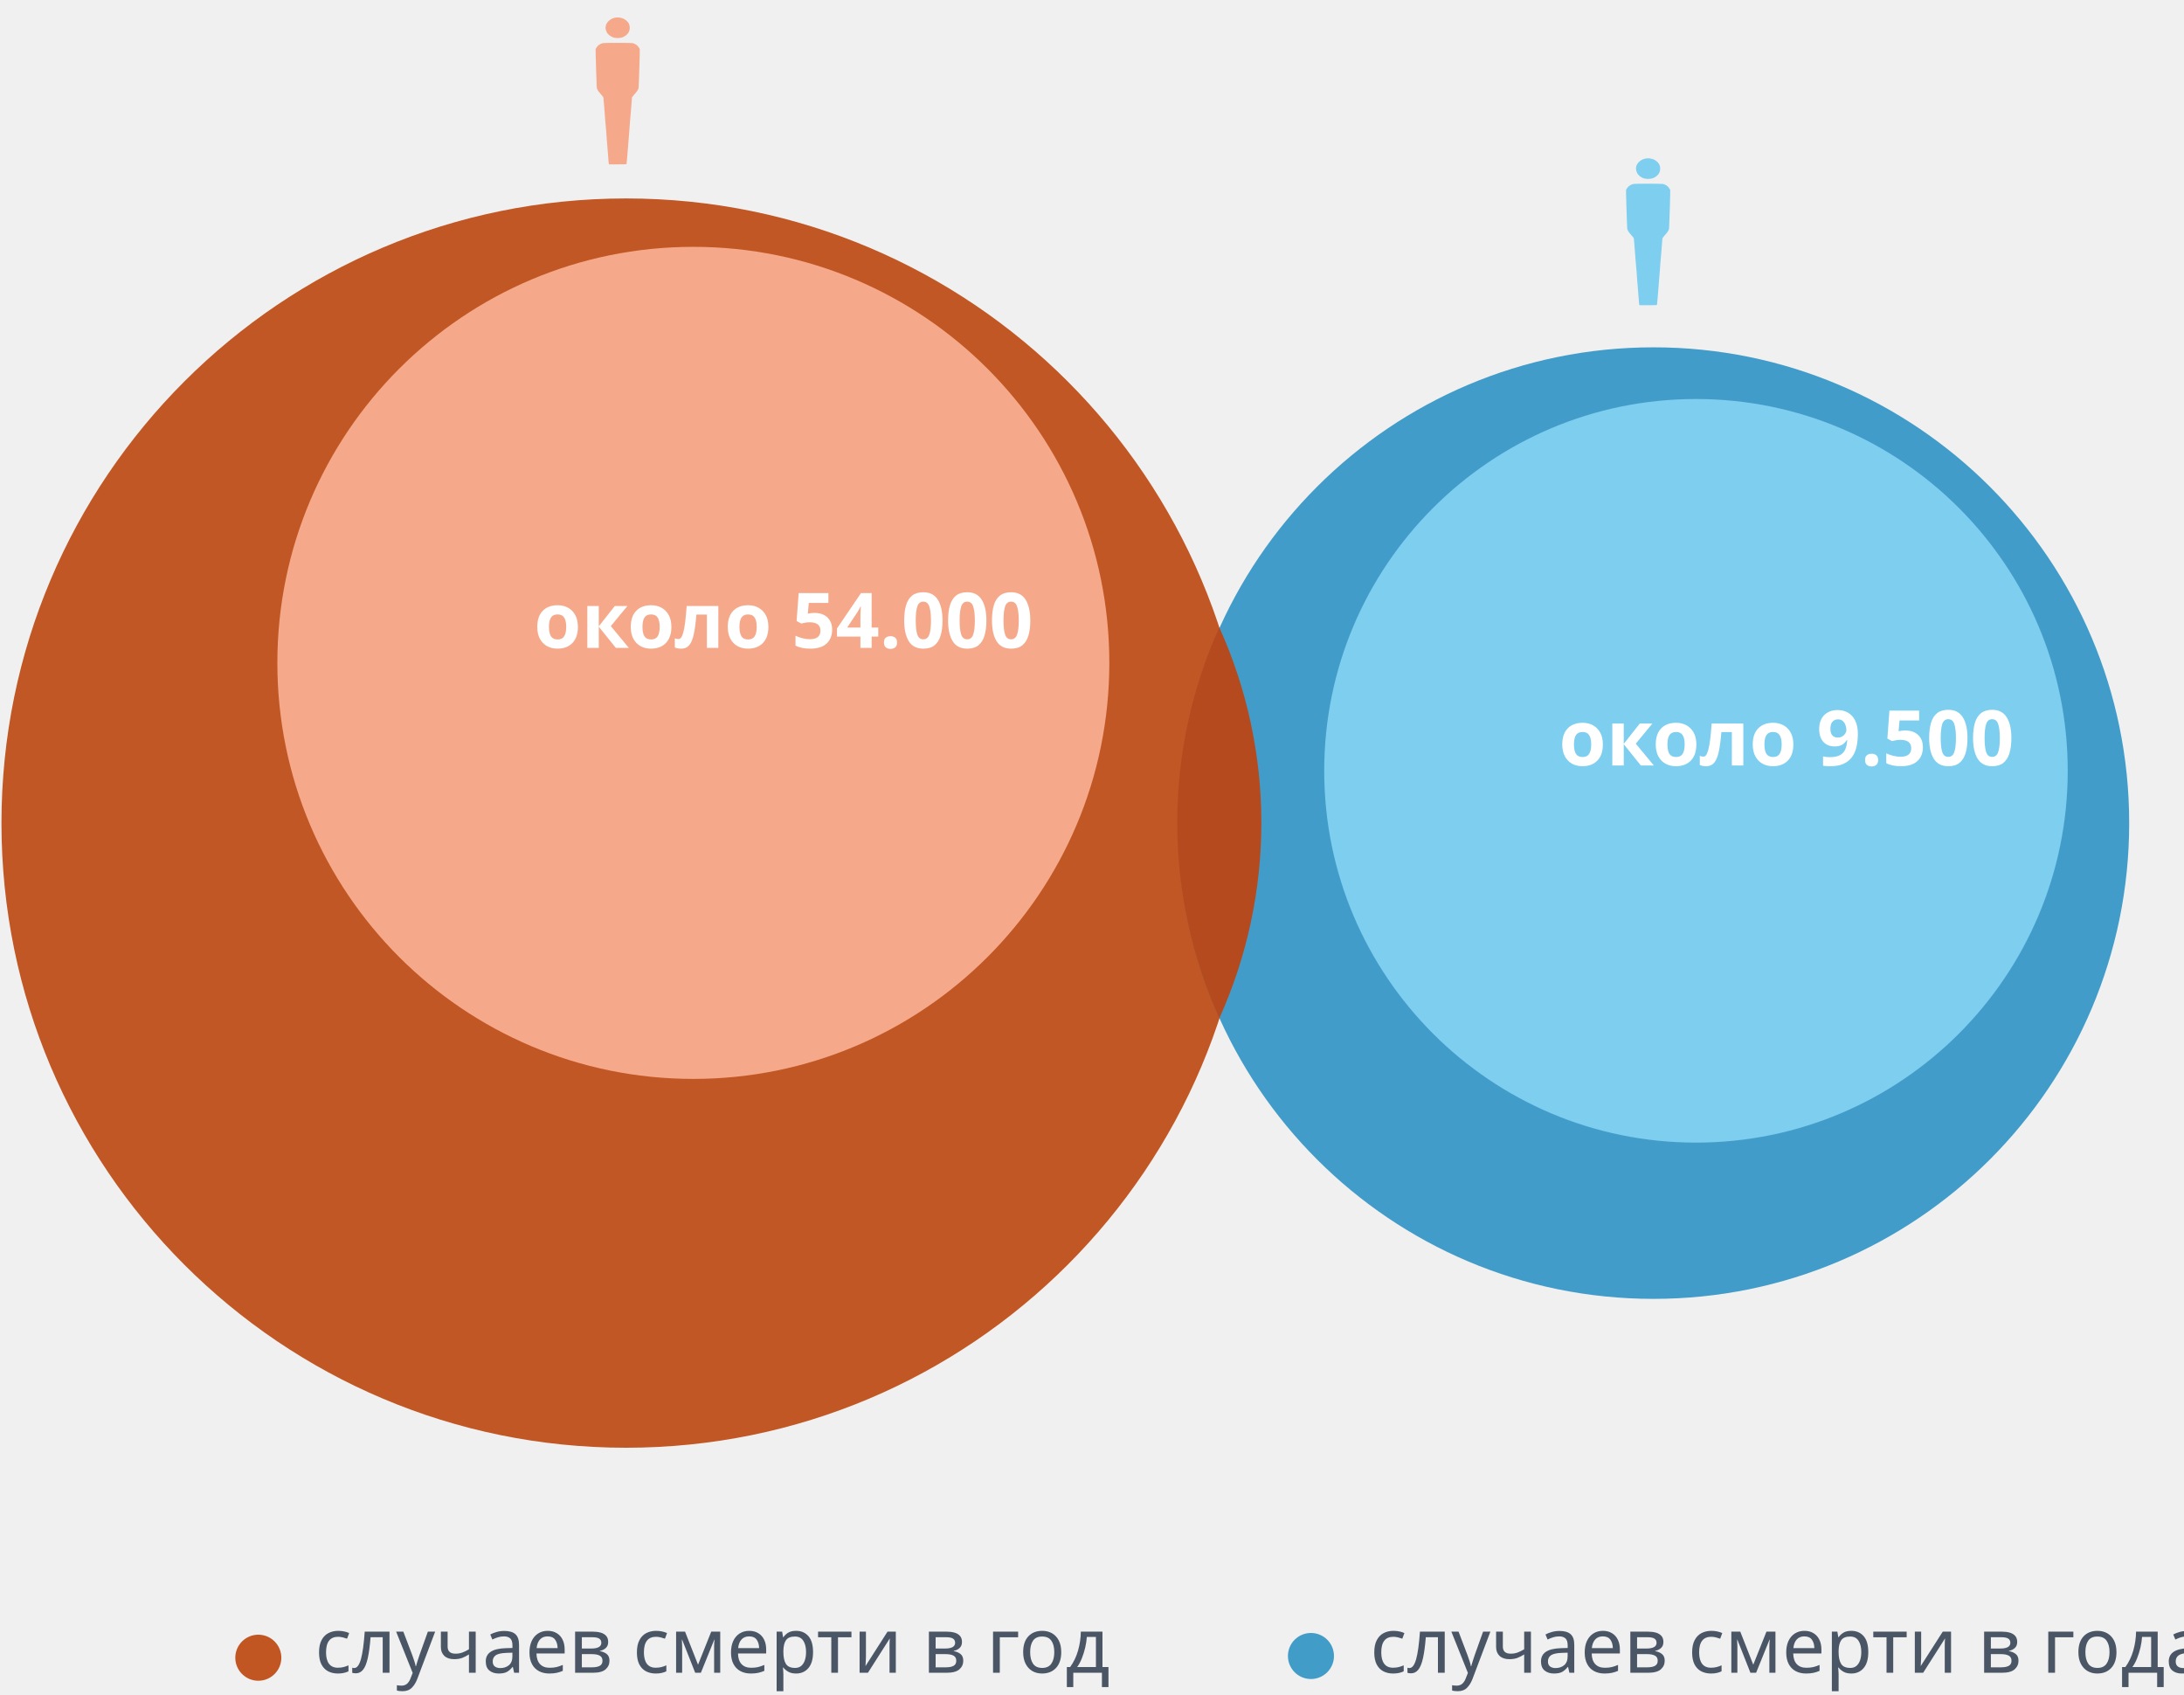
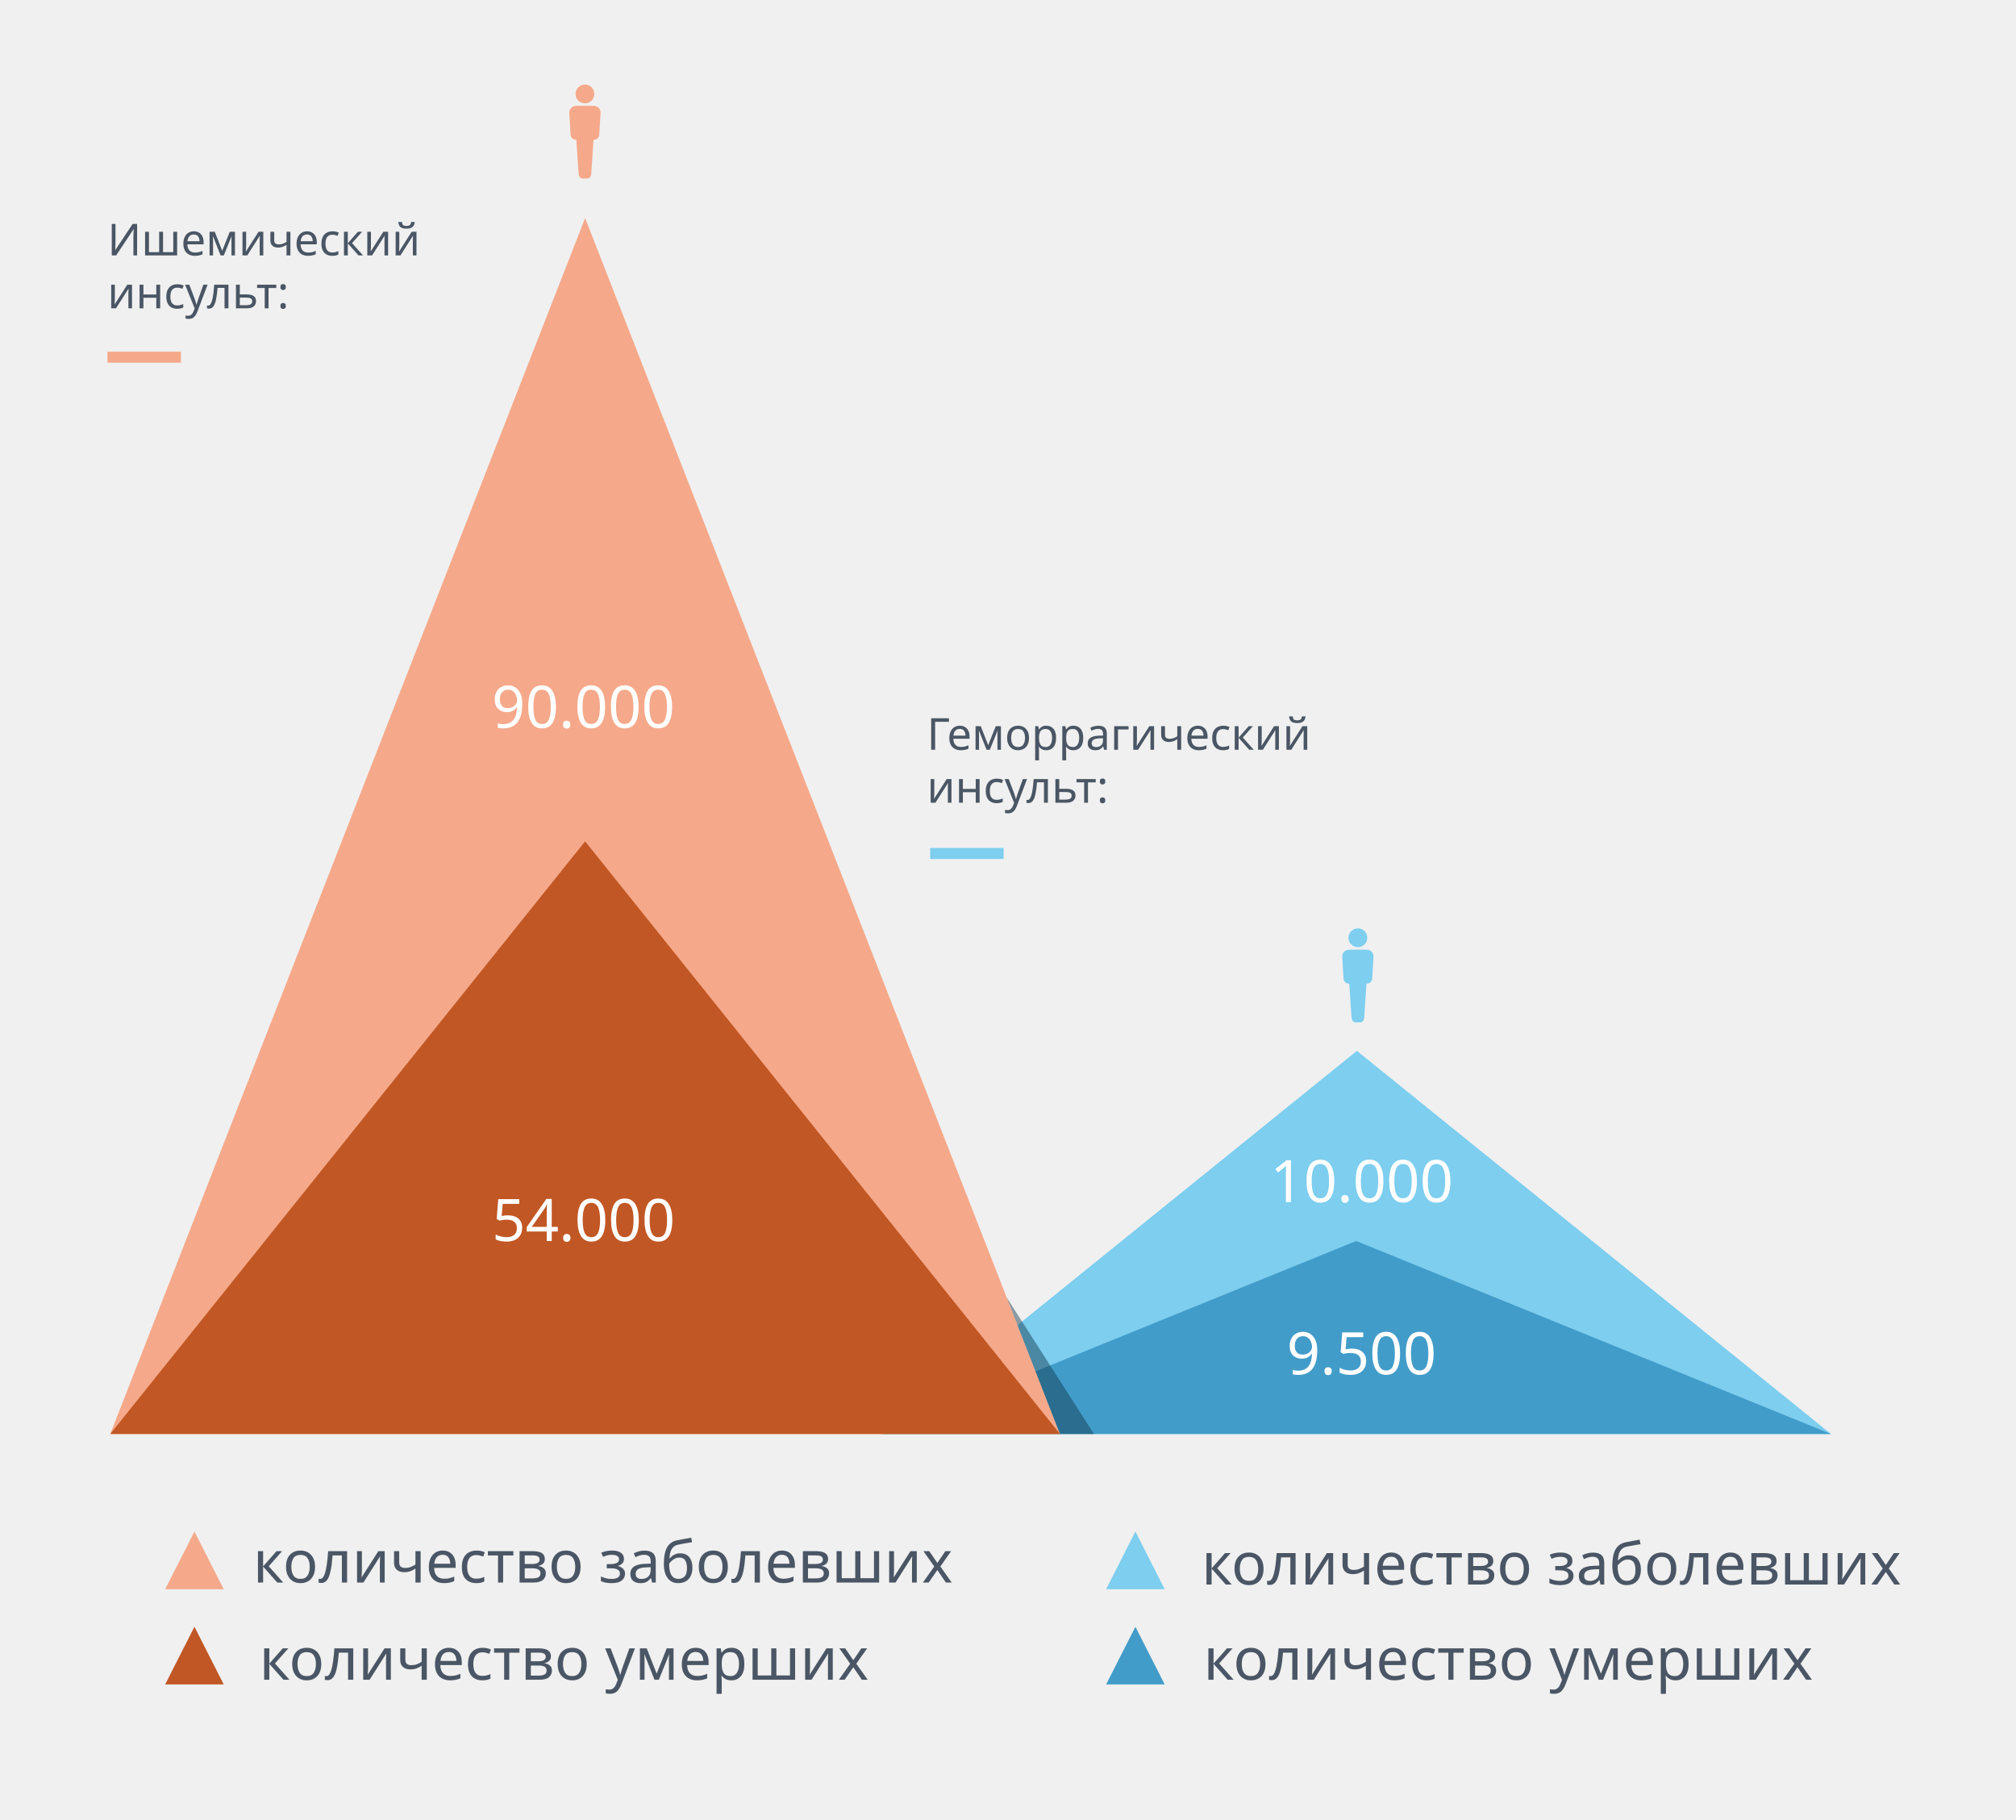
- <svg xmlns="http://www.w3.org/2000/svg" viewBox="0 0 683 530">
-   <circle cx="195.779" cy="257.374" r="195.32" style="fill:#c15724" id="svg_4" class="" />
-   <path d="M346.919,207.284 A130.09,130.09 0 1 1 216.869,77.184 A130.09,130.09 0 0 1 346.919,207.284 z" style="fill:#f5a98a" id="svg_5" class="" />
-   <circle cx="517.089" cy="257.374" r="148.77" style="fill:#429cc9" id="svg_6" class="" />
-   <circle cx="530.379" cy="241.024" r="116.26" style="fill:#7dceef" id="svg_7" class="" />
-   <path d="M381.309,318.434 a148.65,148.65 0 0 0 0,-122.28 a148.66,148.66 0 0 0 0,122.28 z" style="fill:#b54a1f" id="svg_8" class="" />
-   <g transform="translate(20,75) scale(0.0082,-0.007) " fill="rgb(245, 169, 138)" stroke="none" id="svg_1" class="">
-     <path d="M21007.875,9921.518 c-60.855,-16.959 -127.695,-46.888 -127.695,-56.864 c0,-3.99 -5.986,-7.981 -12.969,-7.981 c-17.957,0 -136.674,-118.716 -136.674,-136.674 c0,-6.983 -3.99,-12.969 -8.979,-12.969 c-4.988,0 -11.971,-12.969 -15.962,-29.929 c-3.99,-15.962 -10.974,-29.929 -14.964,-29.929 c-4.988,0 -11.971,-16.959 -14.964,-36.912 c-3.99,-20.95 -10.974,-59.857 -16.959,-87.79 c-7.981,-38.907 -5.986,-66.84 5.986,-128.693 c17.957,-85.795 59.857,-183.562 81.805,-192.54 c7.981,-2.993 13.967,-8.979 13.967,-13.967 c0,-11.971 67.838,-78.812 79.809,-78.812 c5.986,0 9.976,-3.99 9.976,-8.979 c0,-3.99 29.929,-22.945 65.843,-40.902 c122.707,-59.857 284.321,-59.857 407.028,0 c35.914,17.957 65.843,36.912 65.843,40.902 c0,4.988 3.99,8.979 9.976,8.979 c11.971,0 79.809,67.838 79.809,79.809 c0,5.986 4.988,9.976 9.976,9.976 c5.986,0 14.964,9.976 19.952,22.945 c5.986,11.971 13.967,28.931 17.957,36.912 c28.931,49.881 35.914,71.828 45.89,143.657 c12.969,89.786 0.998,194.535 -27.933,250.402 c-8.979,16.959 -15.962,35.914 -15.962,42.898 c0,5.986 -3.99,11.971 -9.976,11.971 c-4.988,0 -9.976,5.986 -9.976,12.969 c0,17.957 -118.716,136.674 -136.674,136.674 c-6.983,0 -12.969,3.99 -12.969,7.981 c0,10.974 -66.84,39.905 -134.678,56.864 c-66.84,17.957 -151.638,16.959 -216.483,0 z" id="svg_2" />
-     <path d="M20555.954,8789.222 c-2.993,-4.988 -15.962,-9.976 -26.936,-9.976 c-20.95,0 -89.786,-36.912 -95.771,-51.876 c-1.995,-3.99 -7.981,-7.981 -12.969,-7.981 c-9.976,0 -30.926,-20.95 -73.824,-71.828 c-10.974,-12.969 -30.926,-45.89 -44.893,-72.826 l-24.94,-49.881 l2.993,-269.357 c1.995,-147.647 7.981,-395.056 12.969,-548.689 c5.986,-153.633 13.967,-424.985 17.957,-603.558 c4.988,-230.45 10.974,-333.204 19.952,-354.154 c32.921,-75.819 54.869,-119.714 60.855,-124.702 c3.99,-2.993 26.936,-33.919 50.878,-69.833 c73.824,-107.743 93.776,-134.678 101.757,-137.671 c3.99,-1.995 6.983,-8.979 6.983,-16.959 c0,-6.983 5.986,-17.957 12.969,-23.943 c9.976,-7.981 15.962,-51.876 19.952,-151.638 c3.99,-76.817 10.974,-187.552 16.959,-246.411 c10.974,-115.724 25.938,-344.178 39.905,-595.577 c4.988,-87.79 13.967,-206.507 18.955,-264.369 c10.974,-106.745 25.938,-328.216 40.902,-608.546 c4.988,-84.797 12.969,-206.507 18.955,-269.357 c11.971,-131.685 26.936,-348.168 42.898,-628.499 c5.986,-106.745 13.967,-204.511 18.955,-216.483 l8.979,-22.945 l328.216,0 c227.457,0 331.209,2.993 336.197,10.974 c2.993,5.986 9.976,80.807 14.964,166.602 c4.988,86.793 13.967,208.502 19.952,271.352 c4.988,62.85 13.967,186.554 18.955,274.345 c10.974,208.502 27.933,448.928 40.902,598.57 c5.986,65.843 13.967,191.542 18.955,279.333 c14.964,268.359 29.929,483.844 40.902,593.582 c4.988,57.862 13.967,178.573 18.955,269.357 c11.971,217.481 30.926,498.808 34.917,523.749 c2.993,10.974 11.971,28.931 21.948,40.902 c29.929,32.921 62.85,82.802 62.85,93.776 c0,4.988 3.99,9.976 8.979,9.976 c4.988,0 22.945,21.948 38.907,47.886 c15.962,25.938 34.917,53.871 42.898,62.85 c16.959,17.957 42.898,68.836 65.843,128.693 c12.969,36.912 17.957,104.75 23.943,389.071 c3.99,189.547 11.971,465.887 17.957,613.534 c4.988,148.645 10.974,384.083 11.971,523.749 l1.995,254.392 l-32.921,62.85 c-53.871,102.755 -130.688,166.602 -240.426,200.521 c-46.888,14.964 -1122.319,15.962 -1131.298,0.998 z" id="svg_3" />
+ <svg xmlns="http://www.w3.org/2000/svg" version="1.1" xml:space="preserve" viewBox="0 0 914 825" width="95%" style="">
+   <rect id="backgroundrect" width="100%" height="100%" x="0" y="0" fill="none" stroke="none" style="" class="" />
+   <path id="svg_4" fill="#7DCEEF" d="M615.188,476.445 l214.961,173.713 h-429.92 L615.188,476.445 z" class="" />
+   <path id="svg_5" fill="#429CC9" d="M614.851,562.654 l215.298,87.504 H399.555 L614.851,562.654 z" class="" />
+   <path id="svg_6" fill="#F5A98A" d="M265.281,98.861 l215.296,551.297 H49.983 L265.281,98.861 z" class="" />
+   <path id="svg_7" fill="#C15724" d="M265.281,381.445 l215.296,268.713 H49.983 L265.281,381.445 z" class="" />
+   <path id="svg_8" opacity="0.451" fill="#0D3447" enable-background="new    " d="M480.576,650.158 h15.405 l-39.567,-61.871 L480.576,650.158 z" class="" />
+   <text id="svg_9" transform="matrix(0.999,0,0,1,268.6965,707.5078) " fill="#4A5665" font-family="'Ubuntu-Light'" font-size="26.572" class="" y="10" x="-154.154">количество заболевших</text>
+   <text id="svg_9_1_" transform="matrix(1,0,0,1,202.7161,105.791) " enable-background="new    " class="" y="10" x="-154">
+     <tspan x="-154" y="10" fill="#4A5665" font-family="'Ubuntu-Bold'" font-size="20" id="svg_1">Ишемический</tspan>
+     <tspan x="-154" y="34" fill="#4A5665" font-family="'Ubuntu-Bold'" font-size="20" id="svg_2">инсульт:</tspan>
+   </text>
+   <text id="svg_10" transform="matrix(0.999,0,0,1,376.9915,319.9634) " fill="#FFFFFF" font-family="'Ubuntu-Bold'" font-size="26.568" class="" y="10" x="-154.154">90.000</text>
+   <text id="svg_11" transform="matrix(0.999,0,0,1,377.054,552.6543) " fill="#FFFFFF" font-family="'Ubuntu-Bold'" font-size="26.572" class="" y="10" x="-154.154">54.000</text>
+   <text id="svg_12" transform="matrix(0.999,0,0,1,729.8577,535.002) " fill="#FFFFFF" font-family="'Ubuntu-Bold'" font-size="26.568" class="" y="10" x="-154.154">10.000</text>
+   <text id="svg_13" transform="matrix(0.999,0,0,1,737.3899,613.0879) " fill="#FFFFFF" font-family="'Ubuntu-Bold'" font-size="26.572" class="" y="10" x="-154.154">9.500</text>
+   <path id="svg_14" fill="#F5A98A" d="M88.16,694.375 l13.279,26.143 h-26.559 L88.16,694.375 z" class="" />
+   <text id="svg_15" transform="matrix(0.999,0,0,1,271.5188,751.5781) " fill="#4A5665" font-family="'Ubuntu-Light'" font-size="26.563" class="" y="10" x="-154.154">количество умерших</text>
+   <path id="svg_16" fill="#C15724" d="M88.16,737.549 l13.279,26.143 h-26.559 L88.16,737.549 z" class="" />
+   <text id="svg_17" transform="matrix(0.999,0,0,1,698.7122,708.4043) " fill="#4A5665" font-family="'Ubuntu-Light'" font-size="26.572" class="" y="10" x="-154.154">количество заболевших</text>
+   <path id="svg_18" fill="#7DCEEF" d="M514.762,694.375 l13.281,26.143 h-26.561 L514.762,694.375 z" class="" />
+   <text id="svg_19" transform="matrix(0.999,0,0,1,699.6008,751.5781) " fill="#4A5665" font-family="'Ubuntu-Light'" font-size="26.563" class="" y="10" x="-154.154">количество умерших</text>
+   <path id="svg_20" fill="#429CC9" d="M514.762,737.549 l13.281,26.143 h-26.561 L514.762,737.549 z" class="" />
+   <g id="svg_3" class="">
+     <text transform="matrix(1,0,0,1,574.2292,329.9448) " id="svg_21" y="10" x="-154">
+       <tspan x="-154" y="10" fill="#4A5665" font-family="'Ubuntu-Bold'" font-size="20" id="svg_22">Геморрагический</tspan>
+       <tspan x="-154" y="34" fill="#4A5665" font-family="'Ubuntu-Bold'" font-size="20" id="svg_23">инсульт:</tspan>
+     </text>
  </g>
-   <g transform="translate(50,100) scale(0.0082,-0.007) " fill="rgb(125, 206, 239)" stroke="none" class="" id="svg_21">
-     <path d="M56647.516,7200.797 c-60.855,-16.959 -127.695,-46.888 -127.695,-56.864 c0,-3.99 -5.986,-7.981 -12.969,-7.981 c-17.957,0 -136.674,-118.716 -136.674,-136.674 c0,-6.983 -3.99,-12.969 -8.979,-12.969 c-4.988,0 -11.971,-12.969 -15.962,-29.929 c-3.99,-15.962 -10.974,-29.929 -14.964,-29.929 c-4.988,0 -11.971,-16.959 -14.964,-36.912 c-3.99,-20.95 -10.974,-59.857 -16.959,-87.79 c-7.981,-38.907 -5.986,-66.84 5.986,-128.693 c17.957,-85.795 59.857,-183.562 81.805,-192.54 c7.981,-2.993 13.967,-8.979 13.967,-13.967 c0,-11.971 67.838,-78.812 79.809,-78.812 c5.986,0 9.976,-3.99 9.976,-8.979 c0,-3.99 29.929,-22.945 65.843,-40.902 c122.707,-59.857 284.321,-59.857 407.028,0 c35.914,17.957 65.843,36.912 65.843,40.902 c0,4.988 3.99,8.979 9.976,8.979 c11.971,0 79.809,67.838 79.809,79.809 c0,5.986 4.988,9.976 9.976,9.976 c5.986,0 14.964,9.976 19.952,22.945 c5.986,11.971 13.967,28.931 17.957,36.912 c28.931,49.881 35.914,71.828 45.89,143.657 c12.969,89.786 0.998,194.535 -27.933,250.402 c-8.979,16.959 -15.962,35.914 -15.962,42.898 c0,5.986 -3.99,11.971 -9.976,11.971 c-4.988,0 -9.976,5.986 -9.976,12.969 c0,17.957 -118.716,136.674 -136.674,136.674 c-6.983,0 -12.969,3.99 -12.969,7.981 c0,10.974 -66.84,39.905 -134.678,56.864 c-66.84,17.957 -151.638,16.959 -216.483,0 z" id="svg_23" />
-     <path d="M56195.595,6068.502 c-2.993,-4.988 -15.962,-9.976 -26.936,-9.976 c-20.95,0 -89.786,-36.912 -95.771,-51.876 c-1.995,-3.99 -7.981,-7.981 -12.969,-7.981 c-9.976,0 -30.926,-20.95 -73.824,-71.828 c-10.974,-12.969 -30.926,-45.89 -44.893,-72.826 l-24.94,-49.881 l2.993,-269.357 c1.995,-147.647 7.981,-395.056 12.969,-548.689 c5.986,-153.633 13.967,-424.985 17.957,-603.558 c4.988,-230.45 10.974,-333.204 19.952,-354.154 c32.921,-75.819 54.869,-119.714 60.855,-124.702 c3.99,-2.993 26.936,-33.919 50.878,-69.833 c73.824,-107.743 93.776,-134.678 101.757,-137.671 c3.99,-1.995 6.983,-8.979 6.983,-16.959 c0,-6.983 5.986,-17.957 12.969,-23.943 c9.976,-7.981 15.962,-51.876 19.952,-151.638 c3.99,-76.817 10.974,-187.552 16.959,-246.411 c10.974,-115.724 25.938,-344.178 39.905,-595.577 c4.988,-87.79 13.967,-206.507 18.955,-264.369 c10.974,-106.745 25.938,-328.216 40.902,-608.546 c4.988,-84.797 12.969,-206.507 18.955,-269.357 c11.971,-131.685 26.936,-348.168 42.898,-628.499 c5.986,-106.745 13.967,-204.511 18.955,-216.483 l8.979,-22.945 l328.216,0 c227.457,0 331.209,2.993 336.197,10.974 c2.993,5.986 9.976,80.807 14.964,166.602 c4.988,86.793 13.967,208.502 19.952,271.352 c4.988,62.85 13.967,186.554 18.955,274.345 c10.974,208.502 27.933,448.928 40.902,598.57 c5.986,65.843 13.967,191.542 18.955,279.333 c14.964,268.359 29.929,483.844 40.902,593.582 c4.988,57.862 13.967,178.573 18.955,269.357 c11.971,217.481 30.926,498.808 34.917,523.749 c2.993,10.974 11.971,28.931 21.948,40.902 c29.929,32.921 62.85,82.802 62.85,93.776 c0,4.988 3.99,9.976 8.979,9.976 c4.988,0 22.945,21.948 38.907,47.886 c15.962,25.938 34.917,53.871 42.898,62.85 c16.959,17.957 42.898,68.836 65.843,128.693 c12.969,36.912 17.957,104.75 23.943,389.071 c3.99,189.547 11.971,465.887 17.957,613.534 c4.988,148.645 10.974,384.083 11.971,523.749 l1.995,254.392 l-32.921,62.85 c-53.871,102.755 -130.688,166.602 -240.426,200.521 c-46.888,14.964 -1122.319,15.962 -1131.298,0.998 z" id="svg_25" />
+   <rect x="48.716" y="159.445" fill="#F5A98A" width="33.309" height="5" id="svg_24" class="" />
+   <rect x="421.716" y="384.445" fill="#7DCEEF" width="33.309" height="5" id="svg_25" class="" />
+   <g id="svg_26" class="">
+     <g id="svg_27">
+       <path fill="#F5A98A" d="M269.408,48.01 l-1.076,-0.044 h-6.275 l-1.076,0.044 c-1.703,0.09 -2.958,1.569 -2.869,3.227 l0.583,9.861 c0.089,1.255 1.12,2.286 2.42,2.286 h0.179 l1.031,15.329 c0.089,1.435 0.896,2.241 1.882,2.241 h1.972 c0.986,0 1.837,-0.762 1.882,-2.241 l1.031,-15.329 h0.179 c1.255,0 2.331,-0.986 2.42,-2.286 l0.583,-9.861 C272.366,49.534 271.112,48.1 269.408,48.01 z" id="svg_28" />
+     </g>
+     <g id="svg_29">
+       <circle fill="#F5A98A" cx="265.195" cy="42.586" r="4.258" id="svg_30" />
+     </g>
  </g>
-   <g transform="translate(-20,25)">
-     <path fill-rule="evenodd" fill="rgb(66, 156, 200)" d="M429.973,485.611 C433.949,485.611 437.173,488.834 437.173,492.811 C437.173,496.787 433.949,500.011 429.973,500.011 C425.997,500.011 422.773,496.787 422.773,492.811 C422.773,488.834 425.997,485.611 429.973,485.611 z" id="svg_9" class="" />
-     <text font-family="Ubuntu" fill="rgb(74, 86, 101)" font-weight="300" font-size="24px" y="498.054" x="448.459" id="svg_11" class="">
- 			случаев смерти в года
- 		</text>
+   <g id="svg_31" class="">
+     <g id="svg_32">
+       <path fill="#7DCEEF" d="M619.833,430.589 l-1.076,-0.044 h-6.275 l-1.076,0.044 c-1.703,0.09 -2.957,1.569 -2.868,3.228 l0.583,9.86 c0.09,1.255 1.12,2.286 2.42,2.286 h0.18 l1.031,15.329 c0.089,1.435 0.896,2.241 1.883,2.241 h1.971 c0.986,0 1.838,-0.762 1.883,-2.241 l1.031,-15.329 h0.18 c1.255,0 2.33,-0.986 2.42,-2.286 l0.583,-9.86 C622.791,432.113 621.536,430.679 619.833,430.589 z" id="svg_33" />
+     </g>
+     <g id="svg_34">
+       <circle fill="#7DCEEF" cx="615.619" cy="425.165" r="4.258" id="svg_35" />
+     </g>
  </g>
-   <g transform="translate(-20,25)">
-     <path fill-rule="evenodd" fill="rgb(193, 86, 35)" d="M100.784,486.151 C104.76,486.151 107.984,489.374 107.984,493.351 C107.984,497.327 104.76,500.551 100.784,500.551 C96.808,500.551 93.584,497.327 93.584,493.351 C93.584,489.374 96.808,486.151 100.784,486.151 z" id="svg_10" class="" />
-     <text font-family="Ubuntu" fill="rgb(74, 86, 101)" font-weight="300" font-size="24px" y="498.054" x="118.459" id="svg_14" class="">
- 			случаев смерти в год
- 		</text>
-   </g>
-   <text font-family="Ubuntu" fill="rgb(255, 255, 255)" font-weight="bold" font-size="24px" y="239.351" x="487.486" id="svg_15" class="">
- 		около 9.500
- 	</text>
-   <text font-family="Ubuntu" fill="rgb(255, 255, 255)" font-weight="bold" font-size="24px" y="202.595" x="166.946" id="svg_16" class="">
- 		около 54.000
- 	</text>
</svg>
